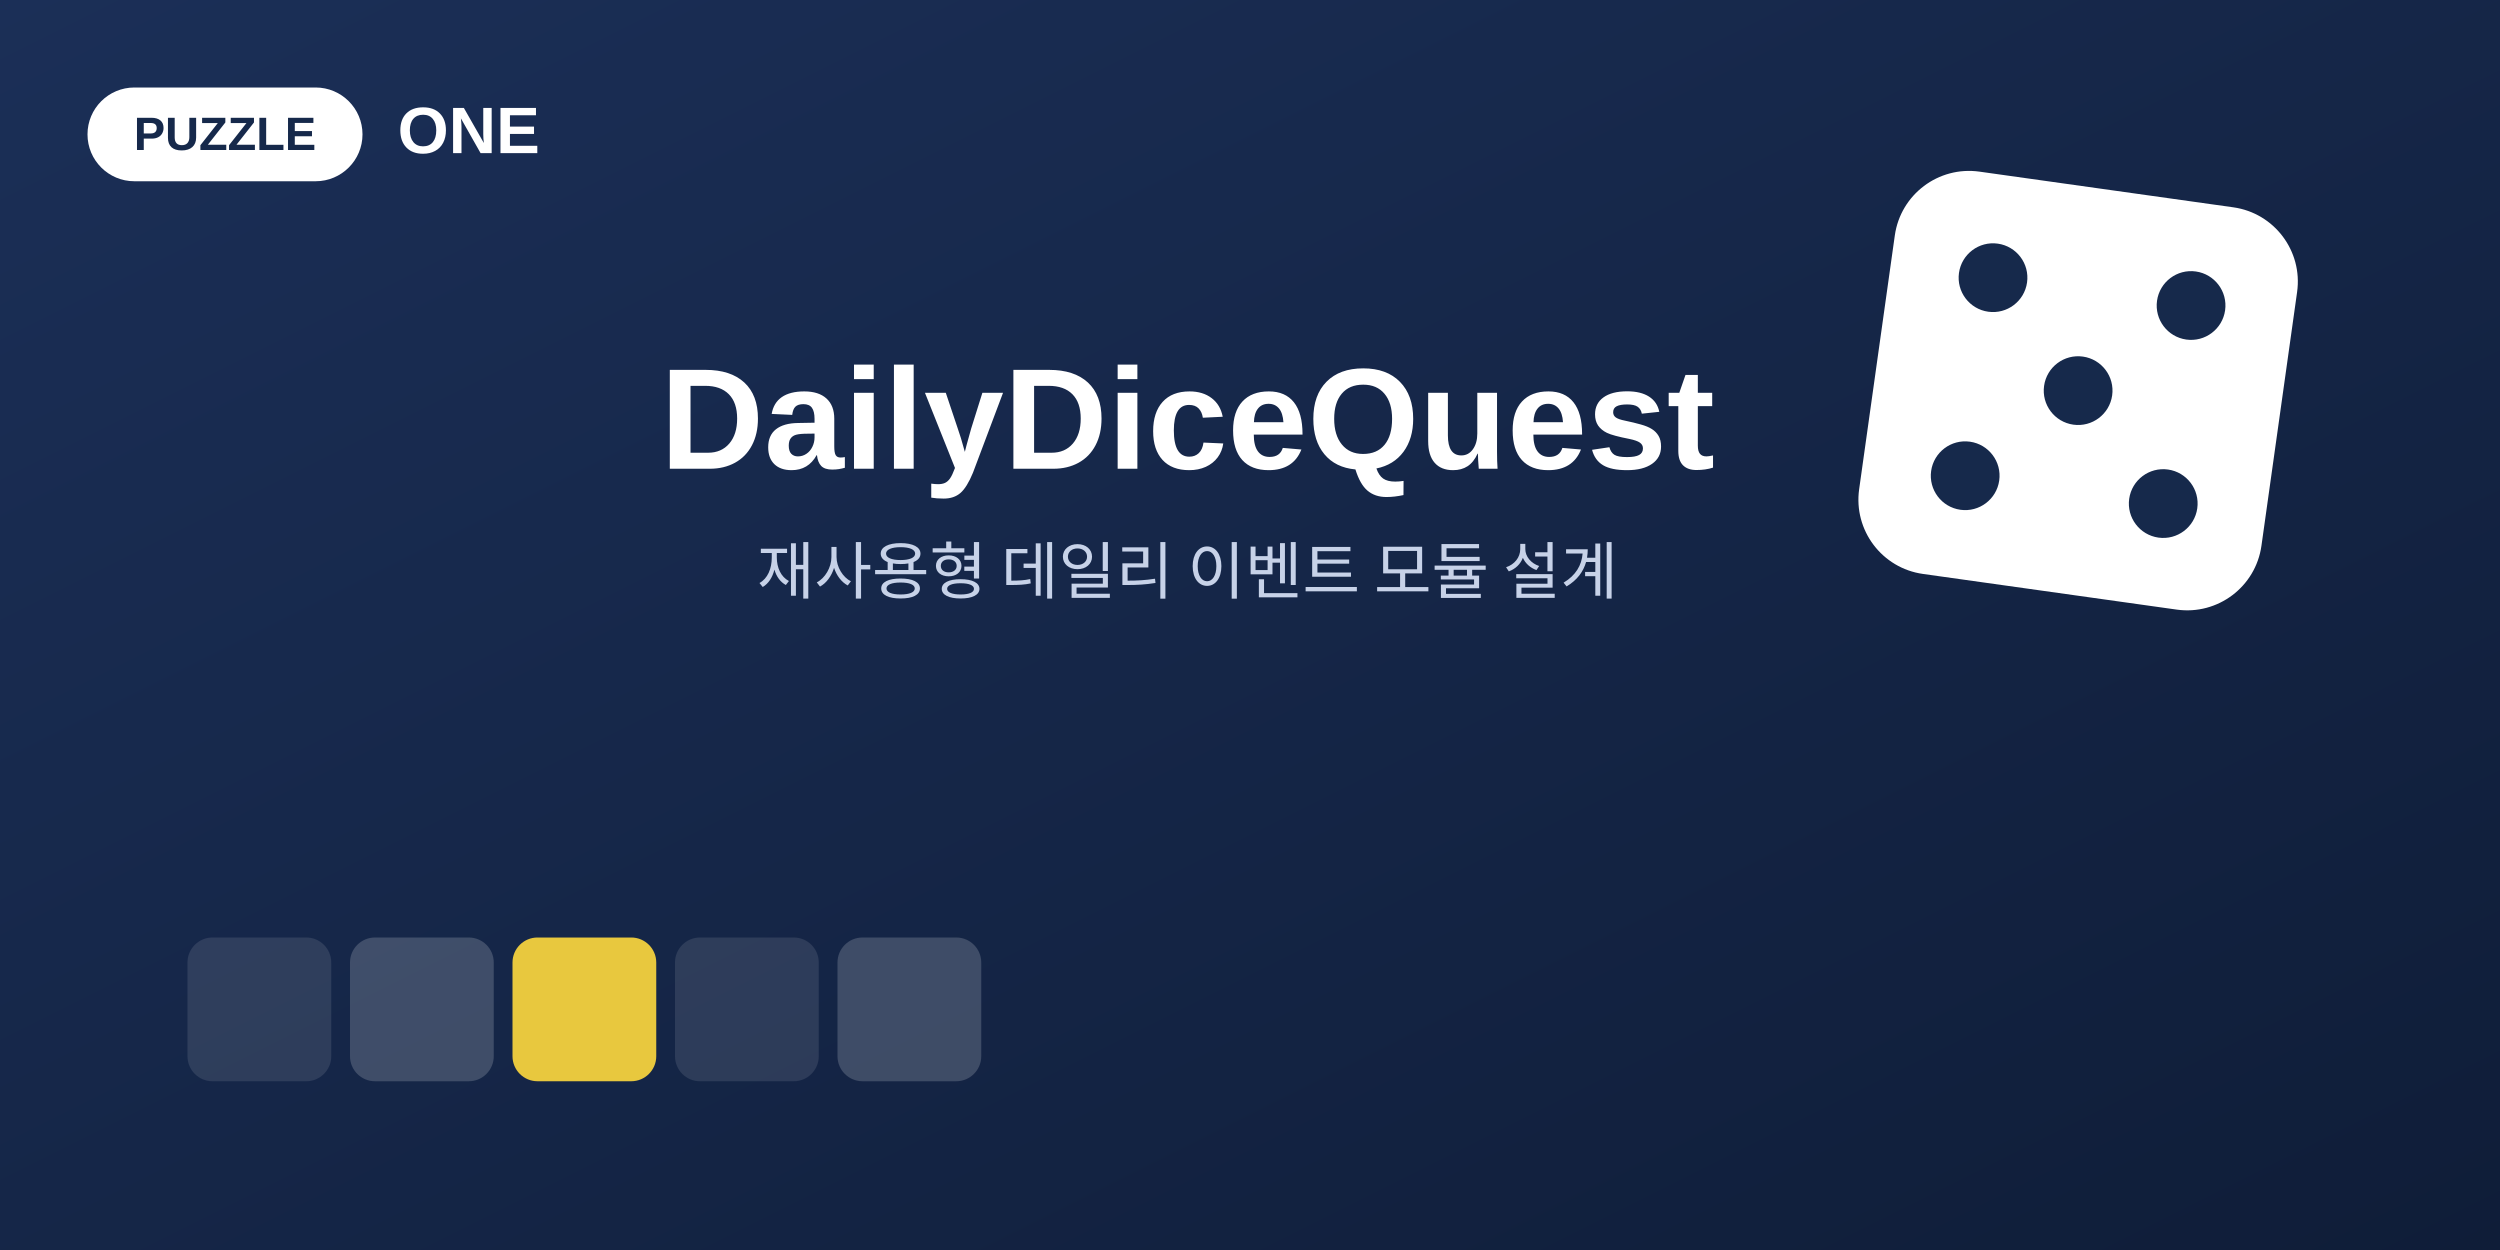
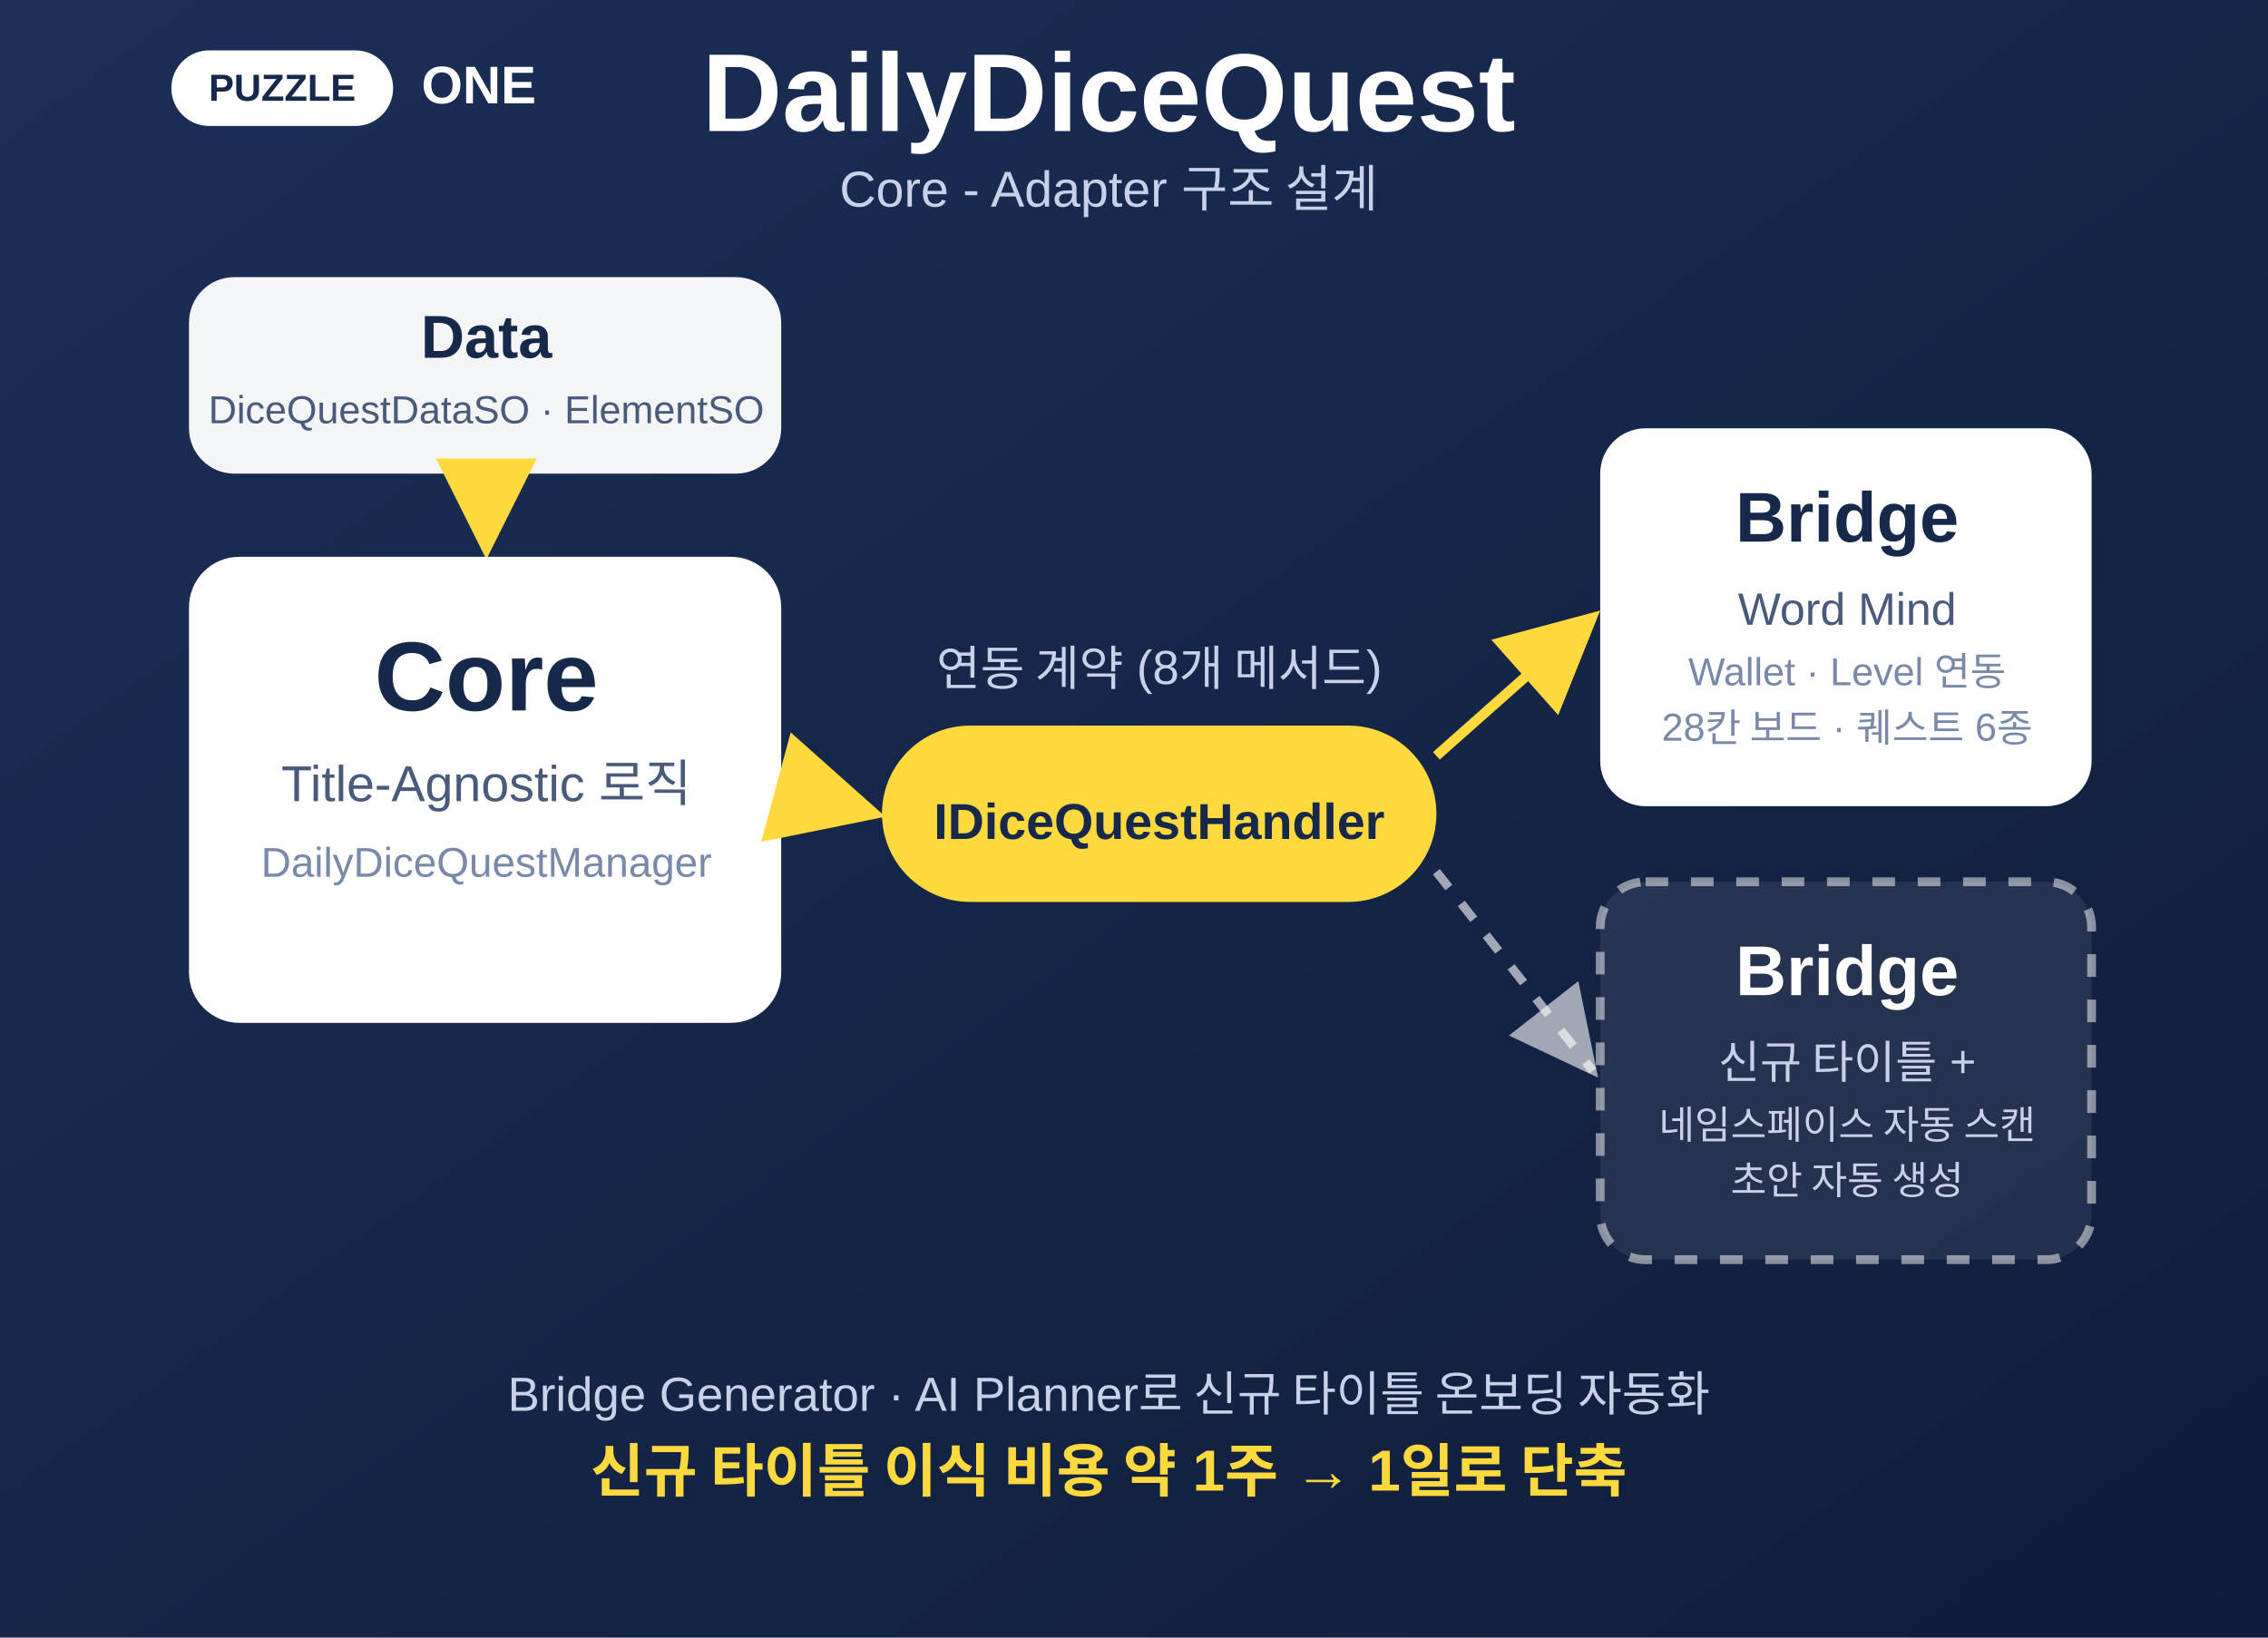
- <svg xmlns="http://www.w3.org/2000/svg" viewBox="0 0 800 400">
+ <svg xmlns="http://www.w3.org/2000/svg" viewBox="0 0 900 650">
  <defs>
    <linearGradient id="bg2" x1="0" y1="0" x2="1" y2="1">
      <stop offset="0%" stop-color="#1b2f57" />
      <stop offset="100%" stop-color="#0f1d38" />
    </linearGradient>
+     <marker id="ddqArrow" viewBox="0 0 10 10" refX="9" refY="5" markerWidth="10" markerHeight="10" orient="auto-start-reverse">
+       <path d="M0,0 L10,5 L0,10 z" fill="#ffd93d" />
+     </marker>
+     <marker id="ddqArrowDim" viewBox="0 0 10 10" refX="9" refY="5" markerWidth="10" markerHeight="10" orient="auto-start-reverse">
+       <path d="M0,0 L10,5 L0,10 z" fill="#ffffff" fill-opacity="0.6" />
+     </marker>
  </defs>
-   <rect width="800" height="400" fill="url(#bg2)" />
-   <g opacity="0.9">
-     <rect x="60" y="300" width="46" height="46" rx="8" fill="#ffffff" opacity="0.12" />
-     <rect x="112" y="300" width="46" height="46" rx="8" fill="#ffffff" opacity="0.2" />
-     <rect x="164" y="300" width="46" height="46" rx="8" fill="#ffd93d" />
-     <rect x="216" y="300" width="46" height="46" rx="8" fill="#ffffff" opacity="0.12" />
-     <rect x="268" y="300" width="46" height="46" rx="8" fill="#ffffff" opacity="0.2" />
-   </g>
-   <rect x="600" y="60" width="130" height="130" rx="24" fill="#ffffff" transform="rotate(8 665 125)" />
-   <g transform="rotate(8 665 125)">
-     <circle cx="633" cy="93" r="11" fill="#16294b" />
-     <circle cx="697" cy="93" r="11" fill="#16294b" />
-     <circle cx="665" cy="125" r="11" fill="#16294b" />
-     <circle cx="633" cy="157" r="11" fill="#16294b" />
-     <circle cx="697" cy="157" r="11" fill="#16294b" />
-   </g>
-   <text x="380" y="150" font-family="'Poppins', Arial, sans-serif" font-size="46" font-weight="700" fill="#ffffff" text-anchor="middle">DailyDiceQuest</text>
-   <text x="380" y="190" font-family="Arial, sans-serif" font-size="20" fill="#c7d2e8" text-anchor="middle">재사용형 데일리 이벤트 모듈 설계</text>
-   <g transform="translate(28,28)">
-     <rect x="0" y="0" width="88" height="30" rx="15" fill="#ffffff" />
-     <text x="44" y="20" font-family="Arial, Helvetica, sans-serif" font-size="15" font-weight="800" fill="#16294b" text-anchor="middle">PUZZLE</text>
-     <text x="122" y="21" font-family="Arial, Helvetica, sans-serif" font-size="21" font-weight="800" fill="#ffffff" text-anchor="middle">ONE</text>
+   <rect width="900" height="650" fill="url(#bg2)" />
+   <g transform="translate(40,0)">
+     <g transform="translate(28,20)">
+       <rect x="0" y="0" width="88" height="30" rx="15" fill="#ffffff" />
+       <text x="44" y="20" font-family="Arial, Helvetica, sans-serif" font-size="15" font-weight="800" fill="#16294b" text-anchor="middle">PUZZLE</text>
+       <text x="122" y="21" font-family="Arial, Helvetica, sans-serif" font-size="21" font-weight="800" fill="#ffffff" text-anchor="middle">ONE</text>
+     </g>
+     <text x="400" y="52" font-family="'Poppins', Arial, sans-serif" font-size="44" font-weight="700" fill="#ffffff" text-anchor="middle">DailyDiceQuest</text>
+     <text x="400" y="82" font-family="Arial, sans-serif" font-size="20" fill="#c7d2e8" text-anchor="middle">Core - Adapter 구조 설계</text>
+     <rect x="35" y="110" width="235" height="78" rx="18" fill="#ffffff" fill-opacity="0.95" />
+     <text x="153" y="142" font-family="'Poppins', Arial, sans-serif" font-size="24" font-weight="700" fill="#16294b" text-anchor="middle">Data</text>
+     <text x="153" y="168" font-family="Arial, sans-serif" font-size="15.5" fill="#4a5a7a" text-anchor="middle">DiceQuestDataSO · ElementSO</text>
+     <line x1="153" y1="188" x2="153" y2="218" stroke="#ffd93d" stroke-width="4" marker-end="url(#ddqArrow)" />
+     <rect x="35" y="221" width="235" height="185" rx="20" fill="#ffffff" />
+     <text x="153" y="282" font-family="'Poppins', Arial, sans-serif" font-size="39" font-weight="700" fill="#16294b" text-anchor="middle">Core</text>
+     <text x="153" y="318" font-family="Arial, sans-serif" font-size="20" fill="#4a5a7a" text-anchor="middle">Title-Agnostic 로직</text>
+     <text x="153" y="348" font-family="Arial, sans-serif" font-size="16.5" fill="#7a89a8" text-anchor="middle">DailyDiceQuestManager</text>
+     <text x="420" y="272" font-family="Arial, sans-serif" font-size="19" fill="#c7d2e8" text-anchor="middle">연동 계약 (8개 메서드)</text>
+     <rect x="310" y="288" width="220" height="70" rx="35" fill="#ffd93d" />
+     <text x="420" y="333" font-family="Arial, sans-serif" font-size="20" font-weight="700" fill="#16294b" text-anchor="middle">IDiceQuestHandler</text>
+     <line x1="270" y1="313" x2="307" y2="323" stroke="#ffd93d" stroke-width="4.5" marker-end="url(#ddqArrow)" />
+     <rect x="595" y="170" width="195" height="150" rx="18" fill="#ffffff" />
+     <text x="693" y="215" font-family="'Poppins', Arial, sans-serif" font-size="28" font-weight="700" fill="#16294b" text-anchor="middle">Bridge</text>
+     <text x="693" y="248" font-family="Arial, sans-serif" font-size="18" fill="#4a5a7a" text-anchor="middle">Word Mind</text>
+     <text x="693" y="272" font-family="Arial, sans-serif" font-size="15.5" fill="#7a89a8" text-anchor="middle">Wallet · Level 연동</text>
+     <text x="693" y="294" font-family="Arial, sans-serif" font-size="15.5" fill="#7a89a8" text-anchor="middle">28칸 보드 · 퀘스트 6종</text>
+     <rect x="595" y="350" width="195" height="150" rx="18" fill="#ffffff" fill-opacity="0.08" stroke="#ffffff" stroke-opacity="0.5" stroke-width="3.5" stroke-dasharray="9 9" />
+     <text x="693" y="395" font-family="'Poppins', Arial, sans-serif" font-size="28" font-weight="700" fill="#ffffff" text-anchor="middle">Bridge</text>
+     <text x="693" y="428" font-family="Arial, sans-serif" font-size="18" fill="#c7d2e8" text-anchor="middle">신규 타이틀 +</text>
+     <text x="693" y="452" font-family="Arial, sans-serif" font-size="15.5" fill="#c7d2e8" text-anchor="middle">네임스페이스 자동 스캔</text>
+     <text x="693" y="474" font-family="Arial, sans-serif" font-size="15.5" fill="#c7d2e8" text-anchor="middle">초안 자동 생성</text>
+     <line x1="530" y1="300" x2="592" y2="245" stroke="#ffd93d" stroke-width="4" marker-end="url(#ddqArrow)" />
+     <line x1="530" y1="346" x2="592" y2="425" stroke="#ffffff" stroke-opacity="0.6" stroke-width="3.5" stroke-dasharray="8 8" marker-end="url(#ddqArrowDim)" />
+     <text x="400" y="560" font-family="Arial, sans-serif" font-size="19" fill="#c7d2e8" text-anchor="middle">Bridge Generator · AI Planner로 신규 타이틀 온보딩 자동화</text>
+     <text x="400" y="592" font-family="Arial, sans-serif" font-size="23" font-weight="700" fill="#ffd93d" text-anchor="middle">신규 타이틀 이식 비용 약 1주 → 1일로 단축</text>
  </g>
</svg>
